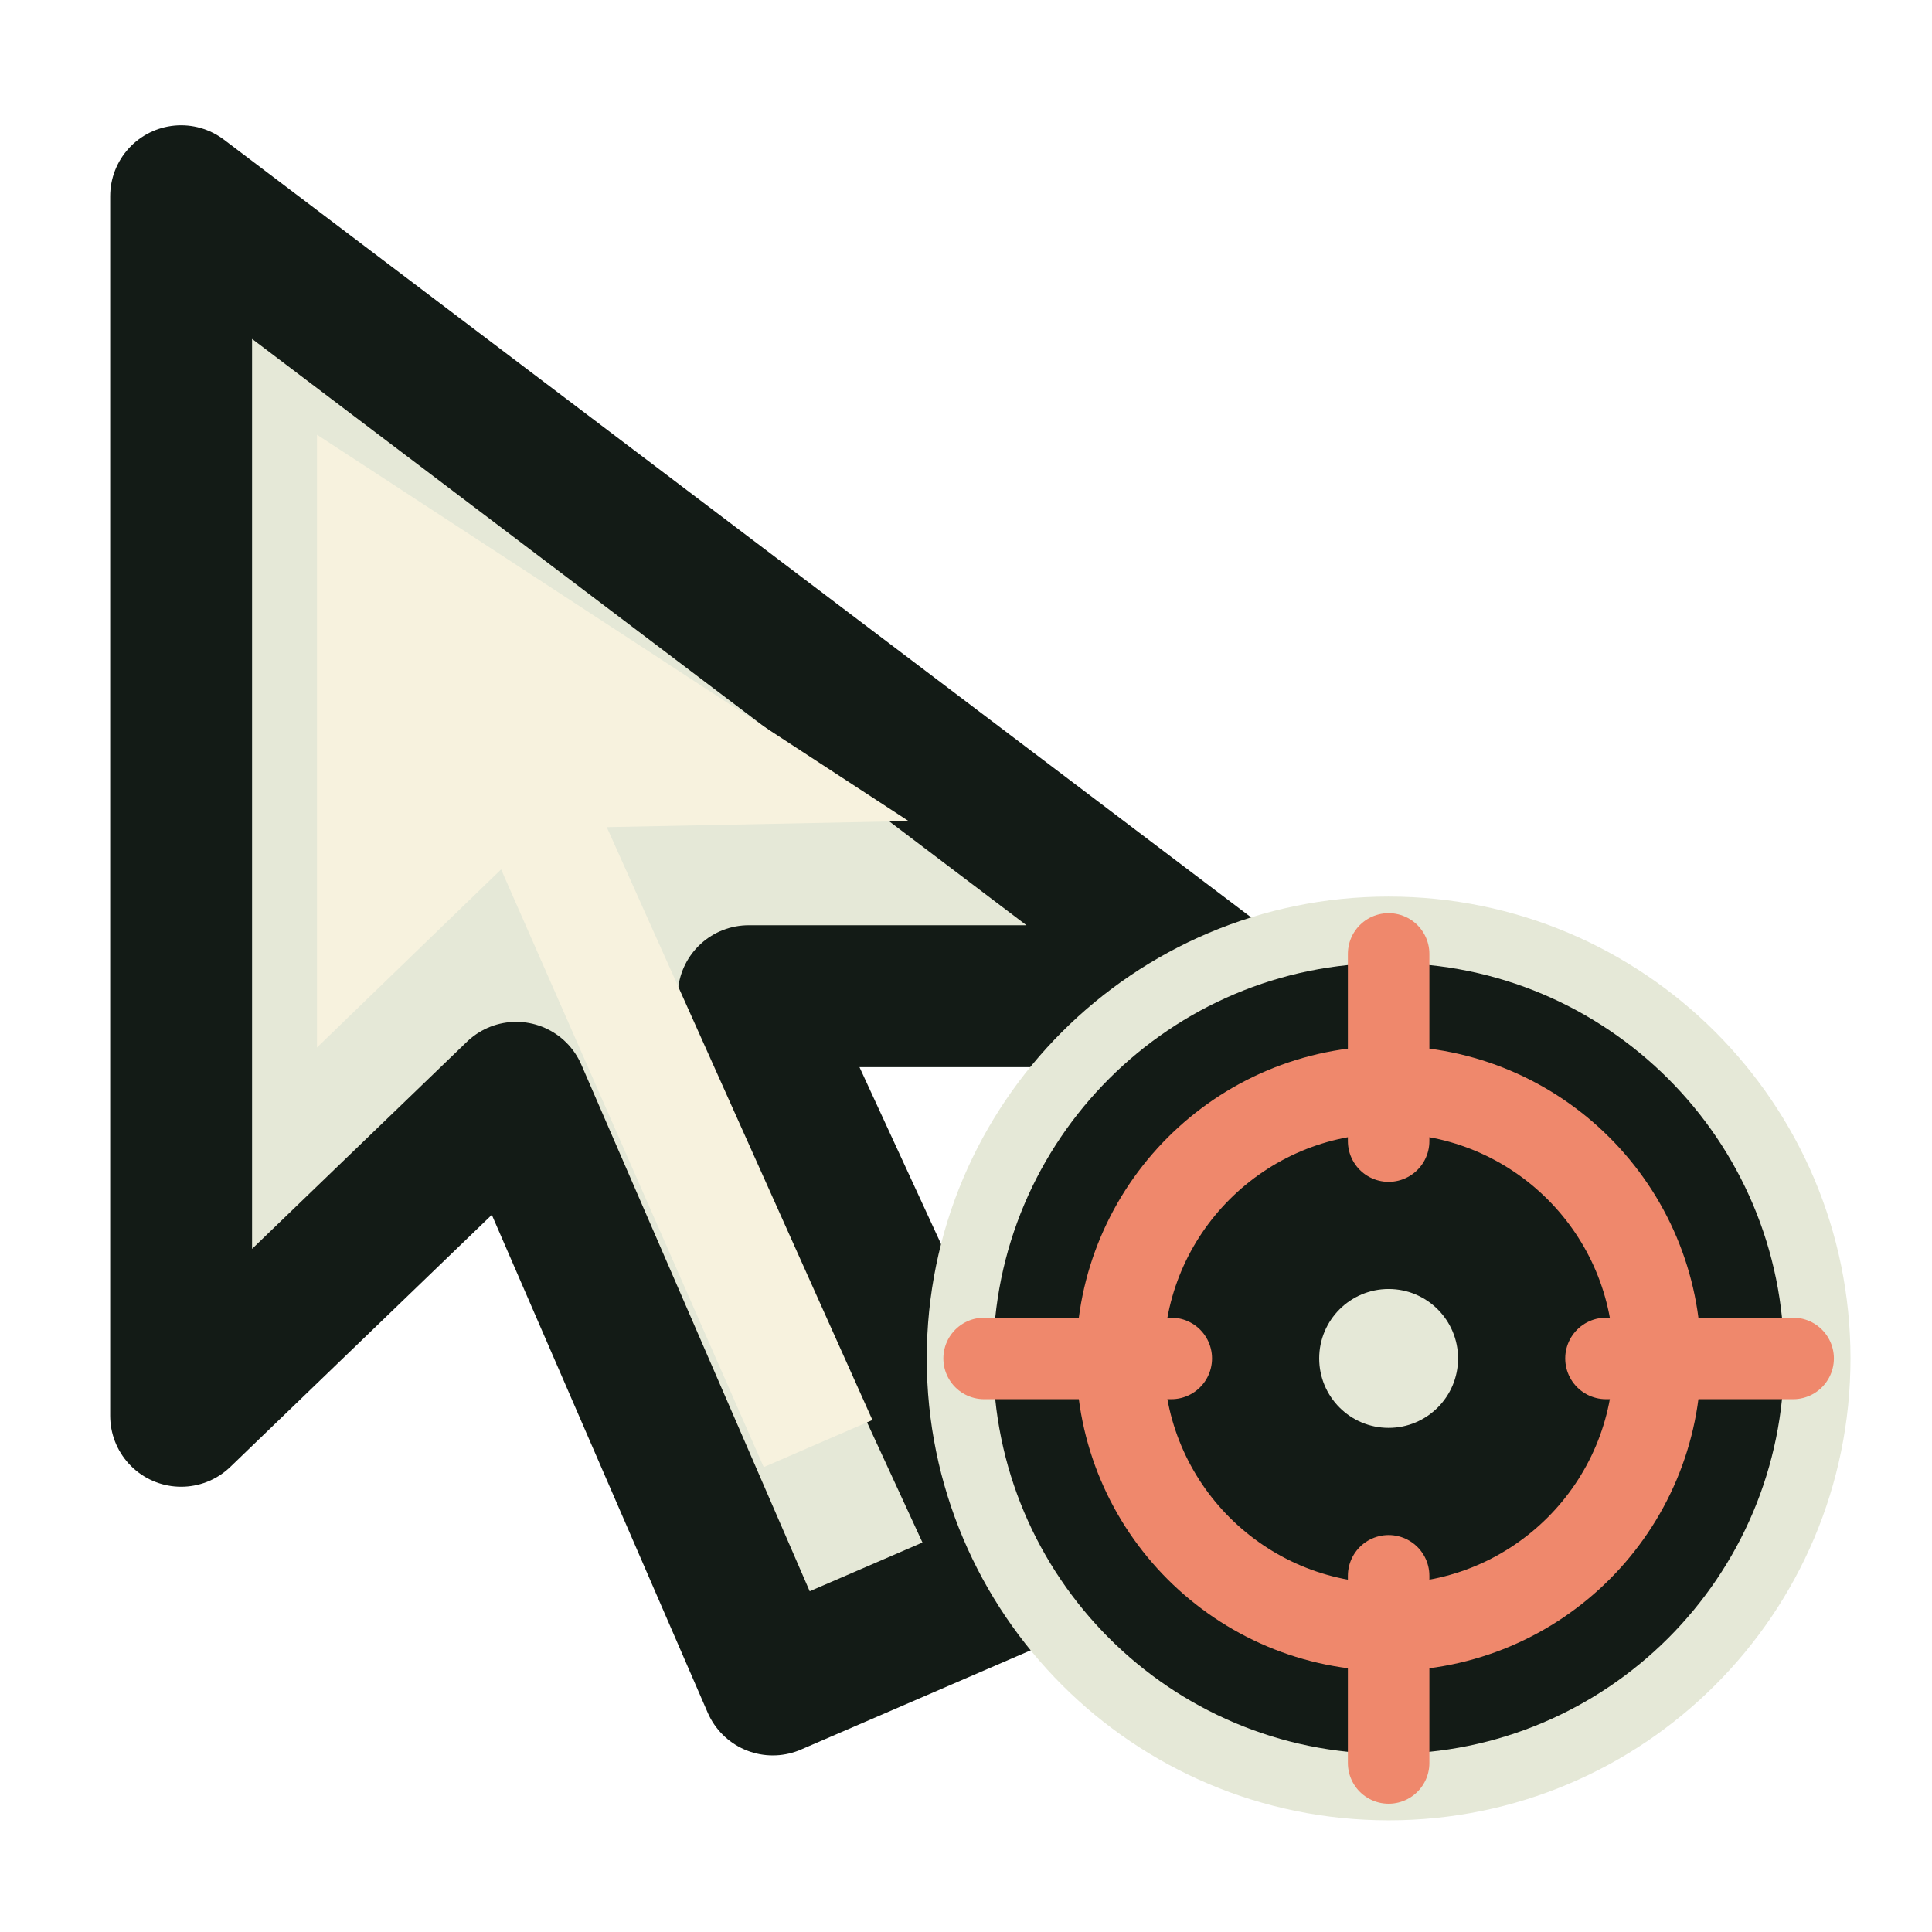
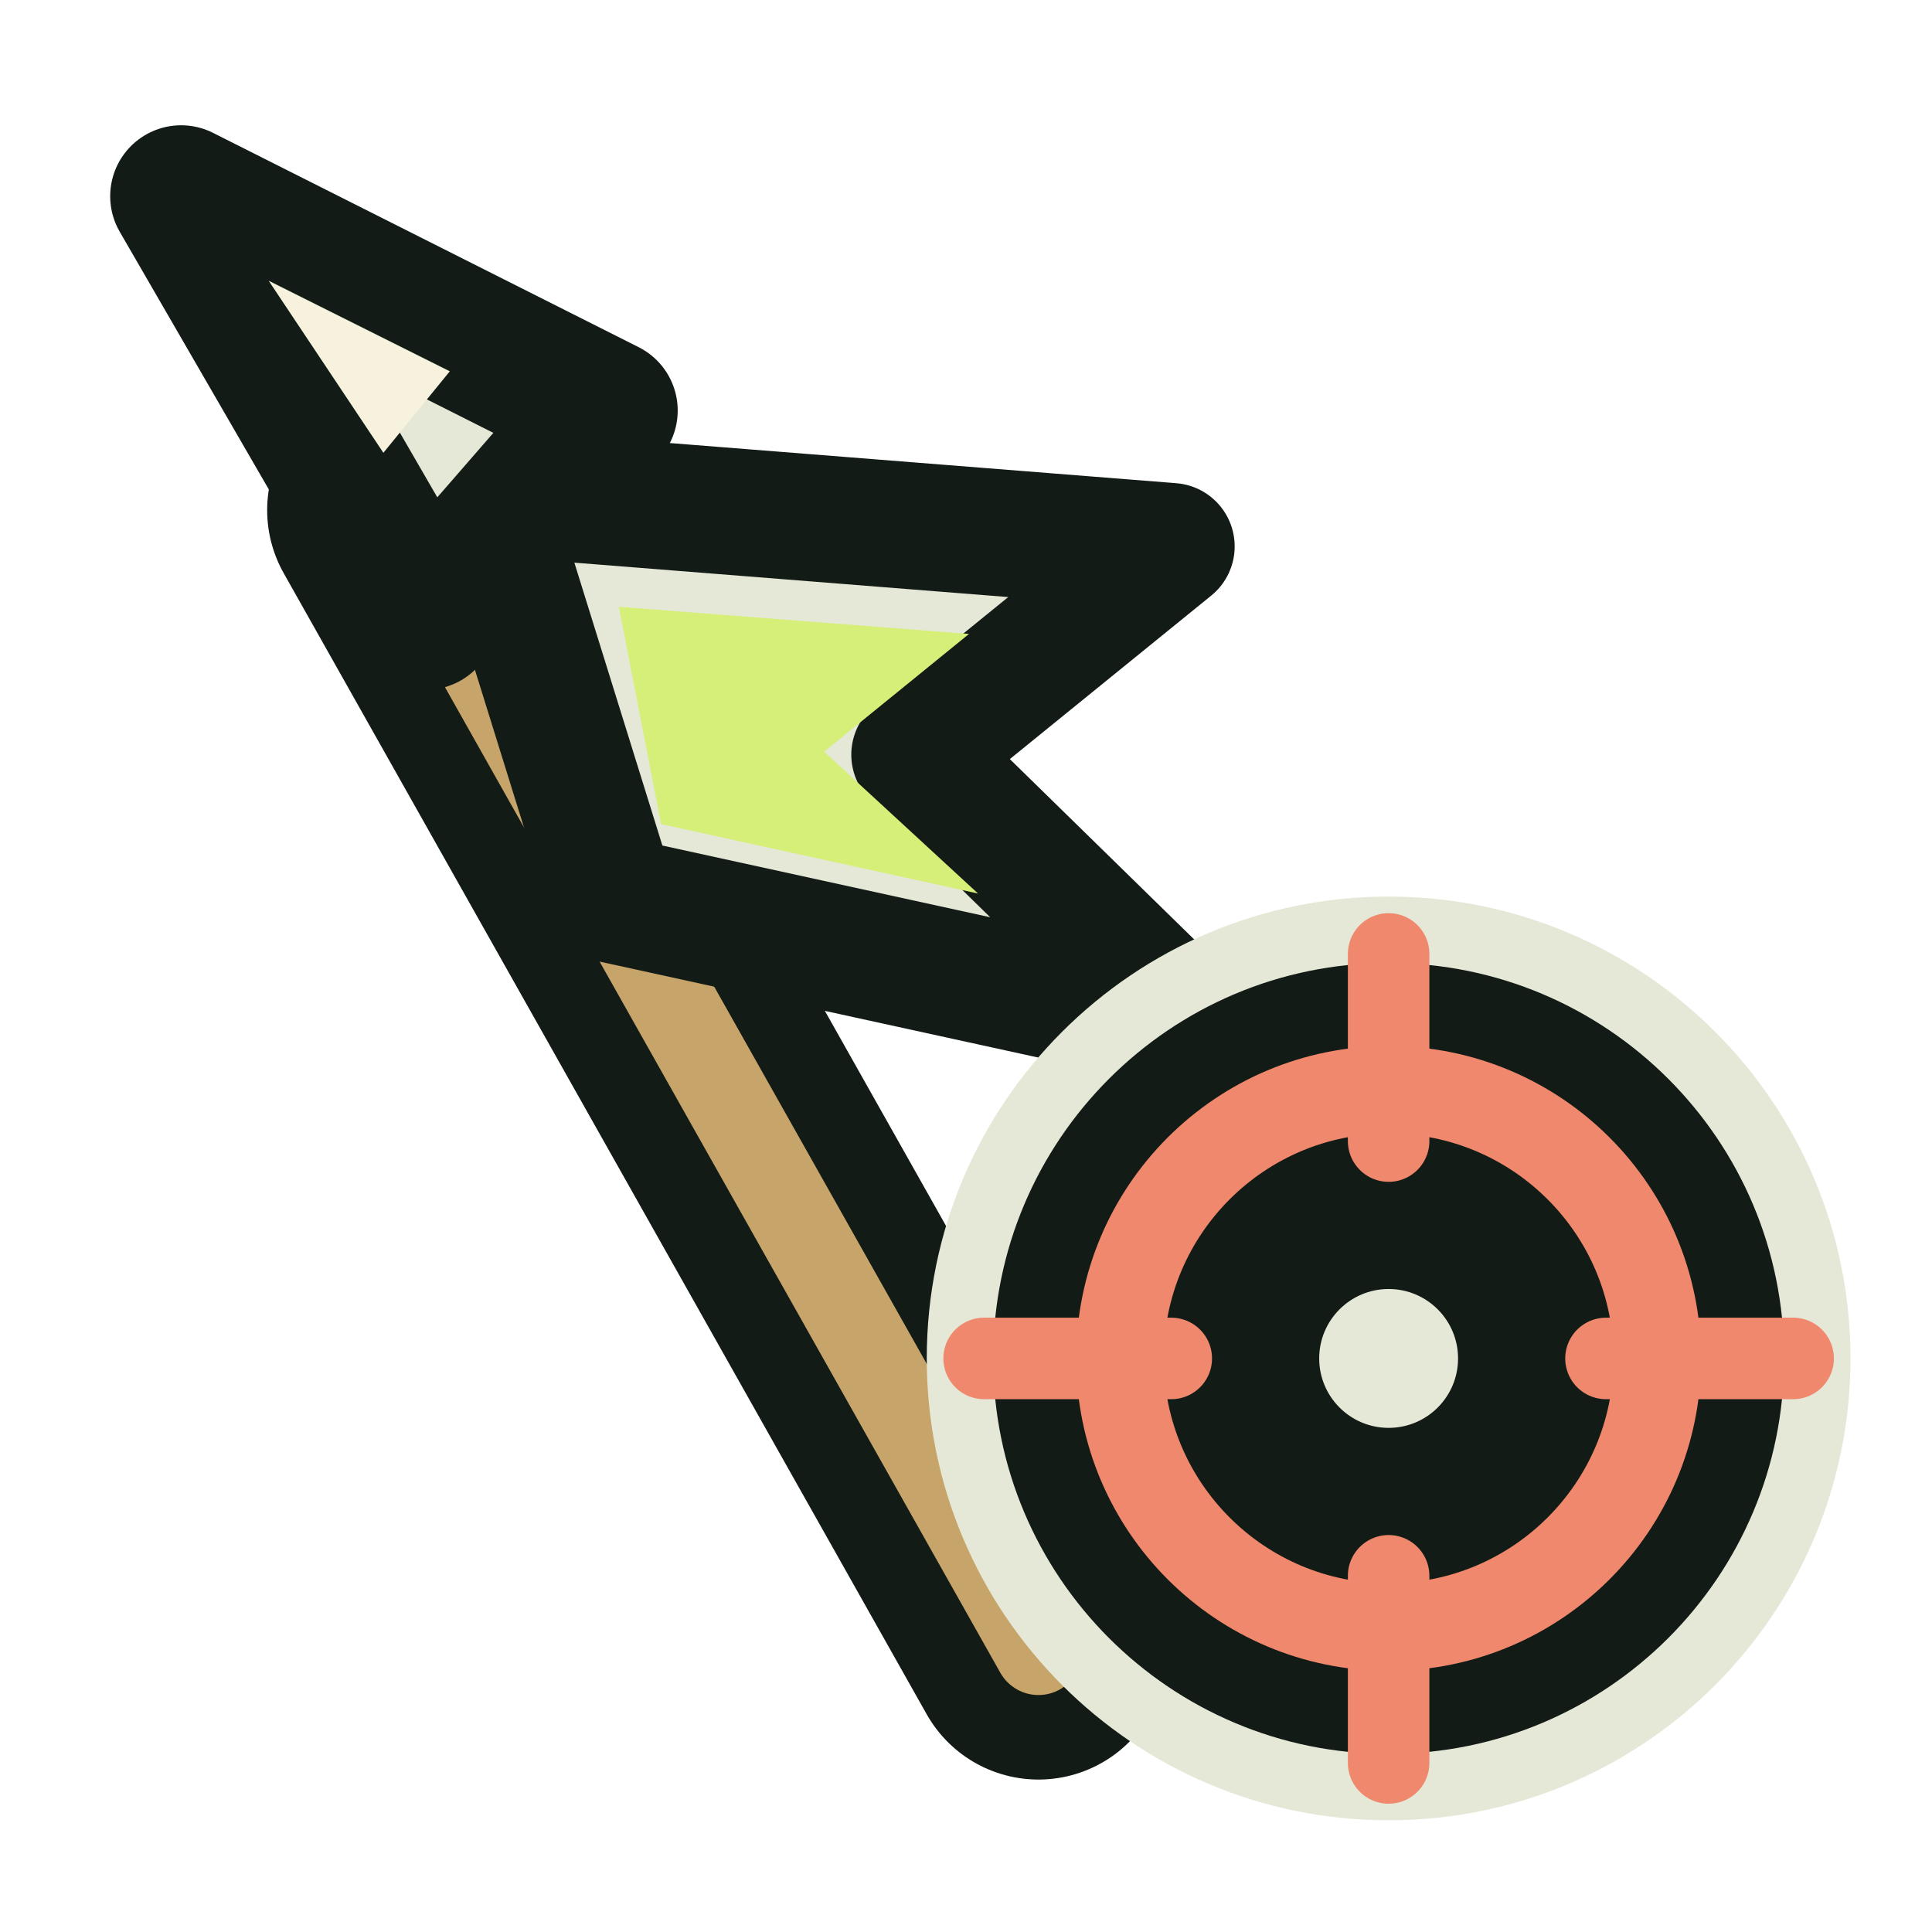
<svg xmlns="http://www.w3.org/2000/svg" width="32" height="32" viewBox="0 0 32 32" role="img" aria-label="Attack cursor">
-   <path d="M3 3.25v20.2l5.55-5.35 4.25 9.8 4.05-1.75-4.45-9.65h8.1Z" fill="#e5e8d7" stroke="#131b16" stroke-width="2.35" stroke-linejoin="round" />
-   <path d="M5.25 7.2v10.15l3.05-2.95 4.35 9.9 1.8-.78-4.4-9.82 5-.1Z" fill="#f7f2de" />
+   <path d="M6.55 8.45 17.2 27.35" fill="none" stroke="#131b16" stroke-width="4.25" stroke-linecap="round" />
+   <path d="M6.55 8.45 17.2 27.35" fill="none" stroke="#c7a56a" stroke-width="1.45" stroke-linecap="round" />
+   <path d="m8.05 8.15 11.35.9-4.25 3.45 4.6 4.5-9.6-2.1Z" fill="#e5e8d7" stroke="#131b16" stroke-width="2.1" stroke-linejoin="round" />
+   <path d="m10.25 10.05 5.8.45-2.4 1.95 2.55 2.35-5.25-1.15Z" fill="#d5ef78" />
+   <path d="M3 3.25 10.05 6.8 7.05 10.25Z" fill="#e5e8d7" stroke="#131b16" stroke-width="2.35" stroke-linejoin="round" />
+   <path d="M4.45 4.65 7.45 6.15 6.35 7.5Z" fill="#f7f2de" />
  <circle cx="23" cy="22.5" r="7.1" fill="#131b16" stroke="#e5e8d7" stroke-width="1.1" />
  <circle cx="23" cy="22.5" r="4.45" fill="none" stroke="#ef886c" stroke-width="1.45" />
  <path d="M23 15.8v3.1M23 26.1v3.1M16.3 22.5h3.1M26.6 22.5h3.1" stroke="#ef886c" stroke-width="1.35" stroke-linecap="round" />
  <circle cx="23" cy="22.5" r="1.15" fill="#e5e8d7" />
</svg>
